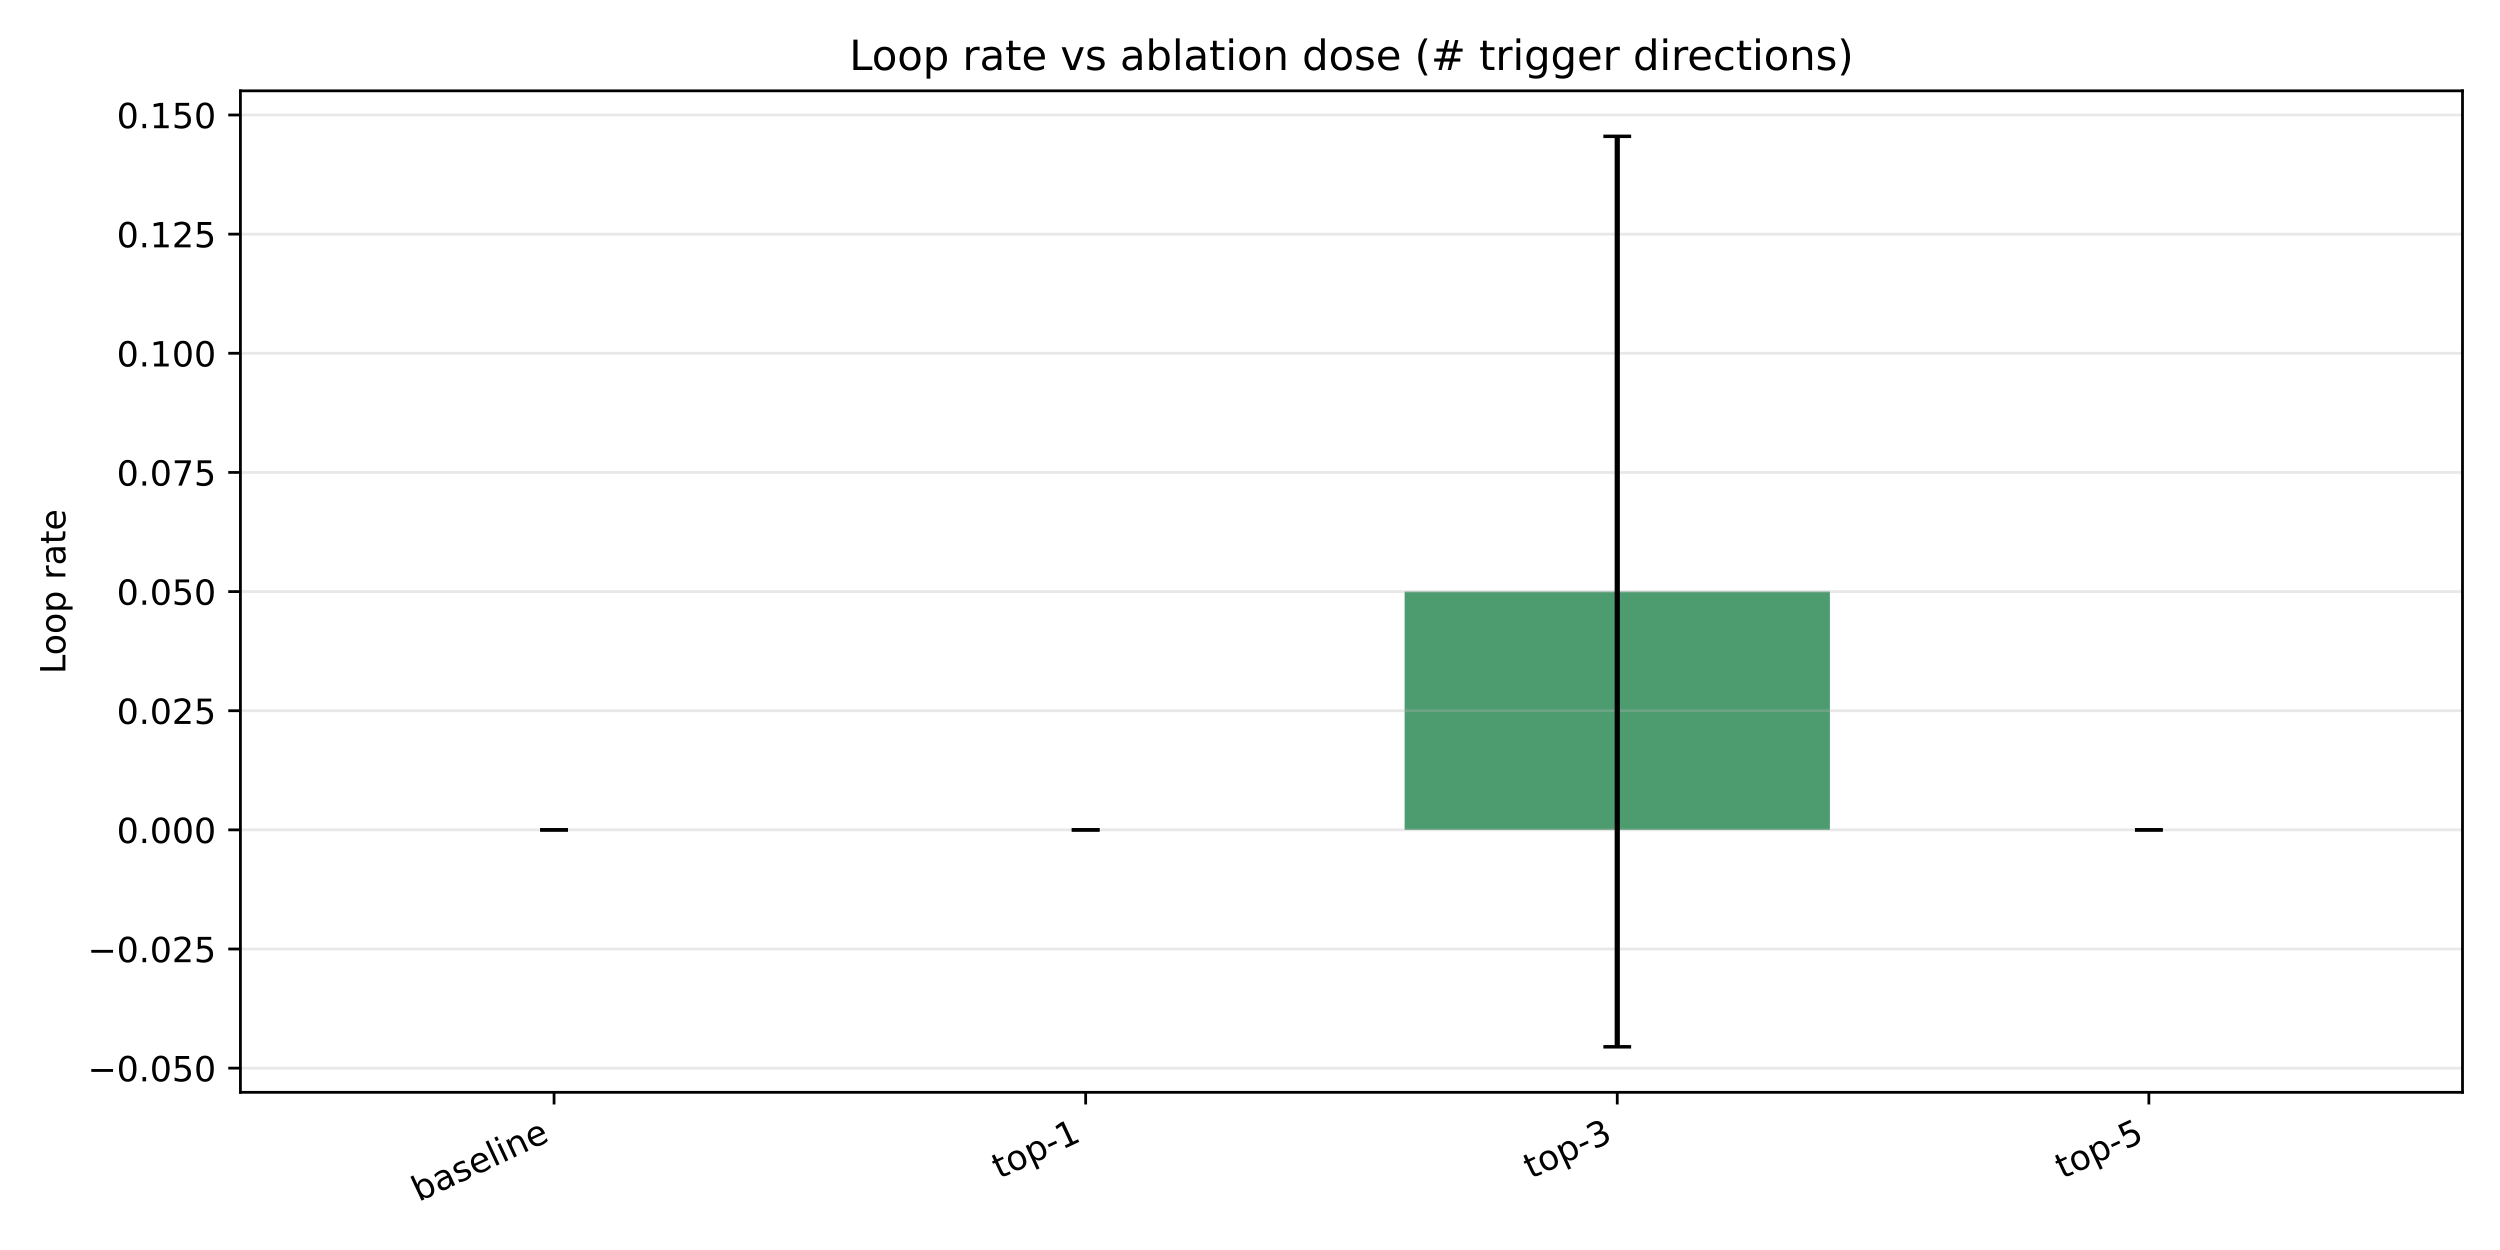
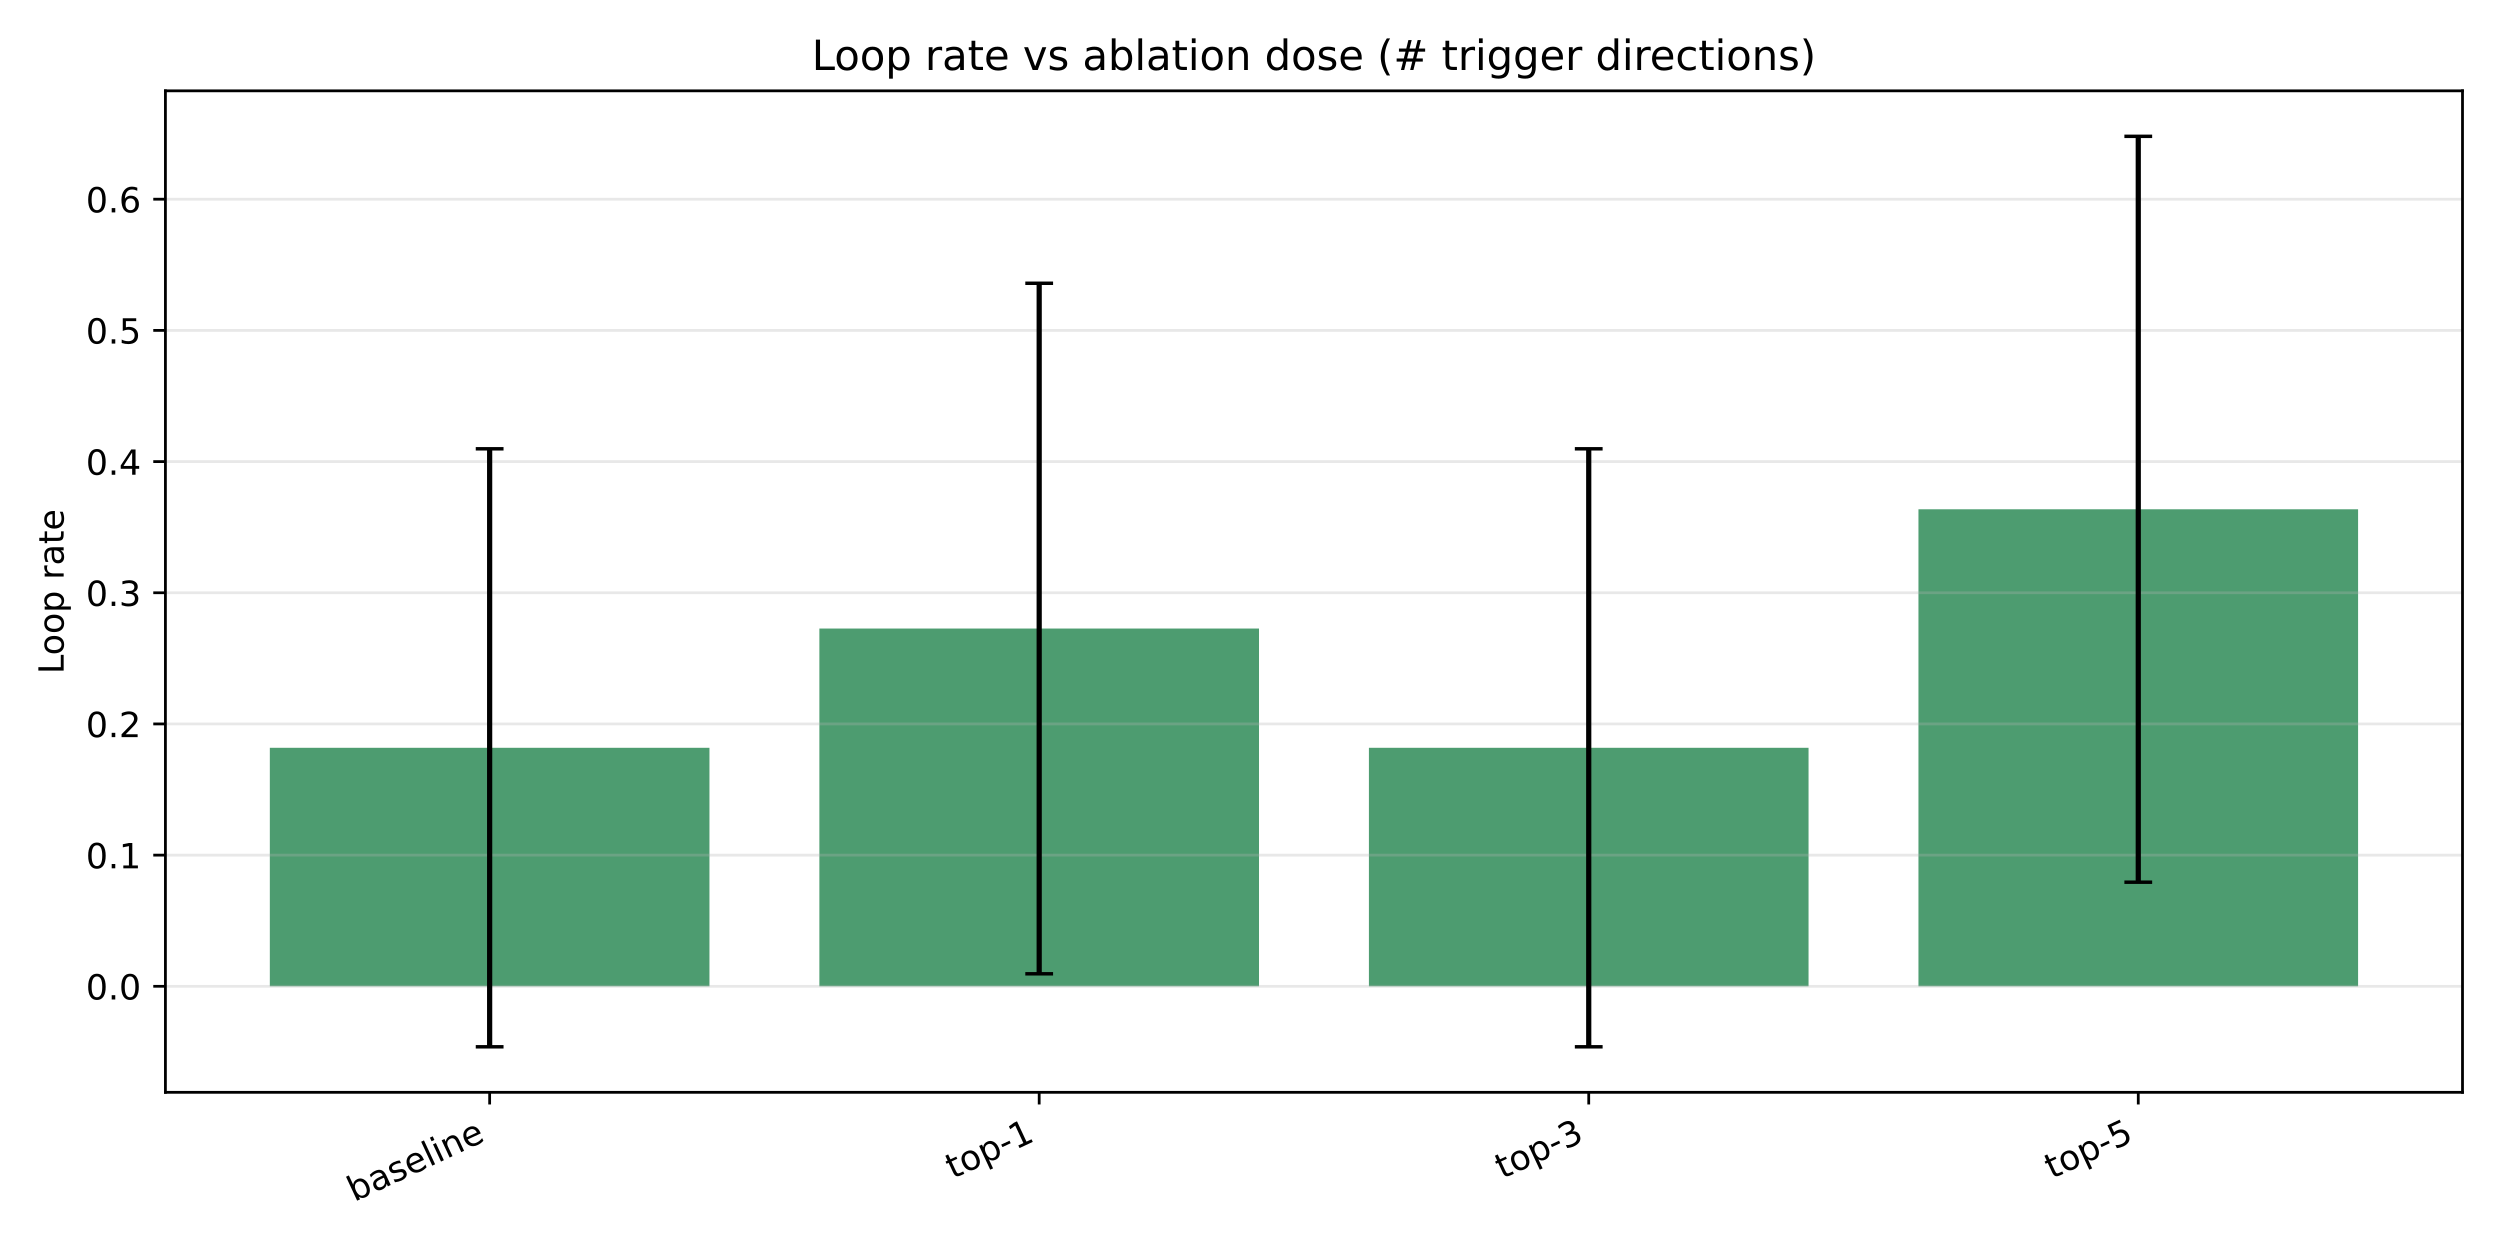
<svg xmlns="http://www.w3.org/2000/svg" xmlns:xlink="http://www.w3.org/1999/xlink" width="720pt" height="360pt" viewBox="0 0 720 360" version="1.1">
  <defs>
    <style type="text/css">*{stroke-linejoin: round; stroke-linecap: butt}</style>
  </defs>
  <g id="figure_1">
    <g id="patch_1">
      <path d="M 0 360  L 720 360  L 720 0  L 0 0  z " style="fill: #ffffff" />
    </g>
    <g id="axes_1">
      <g id="patch_2">
-         <path d="M 69.24 314.588  L 709.2 314.588  L 709.2 26.16  L 69.24 26.16  z " style="fill: #ffffff" />
+         <path d="M 47.64 314.588  L 709.2 314.588  L 709.2 26.16  L 47.64 26.16  z " style="fill: #ffffff" />
      </g>
      <g id="patch_3">
-         <path d="M 98.329 239.001  L 220.809 239.001  L 220.809 239.001  L 98.329 239.001  z " clip-path="url(#p6357622b37)" style="fill: #2e8b57; opacity: 0.85" />
+         <path d="M 77.711 284.056  L 204.325 284.056  L 204.325 215.364  L 77.711 215.364  z " clip-path="url(#pe8d455f3a1)" style="fill: #2e8b57; opacity: 0.85" />
      </g>
      <g id="patch_4">
-         <path d="M 251.43 239.001  L 373.91 239.001  L 373.91 239.001  L 251.43 239.001  z " clip-path="url(#p6357622b37)" style="fill: #2e8b57; opacity: 0.85" />
+         <path d="M 235.979 284.056  L 362.593 284.056  L 362.593 181.018  L 235.979 181.018  z " clip-path="url(#pe8d455f3a1)" style="fill: #2e8b57; opacity: 0.85" />
      </g>
      <g id="patch_5">
-         <path d="M 404.53 239.001  L 527.01 239.001  L 527.01 170.374  L 404.53 170.374  z " clip-path="url(#p6357622b37)" style="fill: #2e8b57; opacity: 0.85" />
+         <path d="M 394.247 284.056  L 520.861 284.056  L 520.861 215.364  L 394.247 215.364  z " clip-path="url(#pe8d455f3a1)" style="fill: #2e8b57; opacity: 0.85" />
      </g>
      <g id="patch_6">
-         <path d="M 557.631 239.001  L 680.111 239.001  L 680.111 239.001  L 557.631 239.001  z " clip-path="url(#p6357622b37)" style="fill: #2e8b57; opacity: 0.85" />
+         <path d="M 552.515 284.056  L 679.129 284.056  L 679.129 146.672  L 552.515 146.672  z " clip-path="url(#pe8d455f3a1)" style="fill: #2e8b57; opacity: 0.85" />
      </g>
      <g id="matplotlib.axis_1">
        <g id="xtick_1">
          <g id="line2d_1">
            <defs>
-               <path id="m259539a9f3" d="M 0 0  L 0 3.5  " style="stroke: #000000; stroke-width: 0.8" />
+               <path id="m60af81a8ed" d="M 0 0  L 0 3.5  " style="stroke: #000000; stroke-width: 0.8" />
            </defs>
            <g>
-               <use xlink:href="#m259539a9f3" x="159.569" y="314.588" style="stroke: #000000; stroke-width: 0.8" />
+               <use xlink:href="#m60af81a8ed" x="141.018" y="314.588" style="stroke: #000000; stroke-width: 0.8" />
            </g>
          </g>
          <g id="text_1">
-             <g transform="translate(120.5925 346.176) rotate(-25) scale(0.1 -0.1)">
+             <g transform="translate(102.0413 346.176) rotate(-25) scale(0.1 -0.1)">
              <defs>
                <path id="DejaVuSans-45" d="M 3116 1747  Q 3116 2381 2855 2742  Q 2594 3103 2138 3103  Q 1681 3103 1420 2742  Q 1159 2381 1159 1747  Q 1159 1113 1420 752  Q 1681 391 2138 391  Q 2594 391 2855 752  Q 3116 1113 3116 1747  z M 1159 2969  Q 1341 3281 1617 3432  Q 1894 3584 2278 3584  Q 2916 3584 3314 3078  Q 3713 2572 3713 1747  Q 3713 922 3314 415  Q 2916 -91 2278 -91  Q 1894 -91 1617 61  Q 1341 213 1159 525  L 1159 0  L 581 0  L 581 4863  L 1159 4863  L 1159 2969  z " transform="scale(0.015625)" />
                <path id="DejaVuSans-44" d="M 2194 1759  Q 1497 1759 1228 1600  Q 959 1441 959 1056  Q 959 750 1161 570  Q 1363 391 1709 391  Q 2188 391 2477 730  Q 2766 1069 2766 1631  L 2766 1759  L 2194 1759  z M 3341 1997  L 3341 0  L 2766 0  L 2766 531  Q 2569 213 2275 61  Q 1981 -91 1556 -91  Q 1019 -91 701 211  Q 384 513 384 1019  Q 384 1609 779 1909  Q 1175 2209 1959 2209  L 2766 2209  L 2766 2266  Q 2766 2663 2505 2880  Q 2244 3097 1772 3097  Q 1472 3097 1187 3025  Q 903 2953 641 2809  L 641 3341  Q 956 3463 1253 3523  Q 1550 3584 1831 3584  Q 2591 3584 2966 3190  Q 3341 2797 3341 1997  z " transform="scale(0.015625)" />
                <path id="DejaVuSans-56" d="M 2834 3397  L 2834 2853  Q 2591 2978 2328 3040  Q 2066 3103 1784 3103  Q 1356 3103 1142 2972  Q 928 2841 928 2578  Q 928 2378 1081 2264  Q 1234 2150 1697 2047  L 1894 2003  Q 2506 1872 2764 1633  Q 3022 1394 3022 966  Q 3022 478 2636 193  Q 2250 -91 1575 -91  Q 1294 -91 989 -36  Q 684 19 347 128  L 347 722  Q 666 556 975 473  Q 1284 391 1588 391  Q 1994 391 2212 530  Q 2431 669 2431 922  Q 2431 1156 2273 1281  Q 2116 1406 1581 1522  L 1381 1569  Q 847 1681 609 1914  Q 372 2147 372 2553  Q 372 3047 722 3315  Q 1072 3584 1716 3584  Q 2034 3584 2315 3537  Q 2597 3491 2834 3397  z " transform="scale(0.015625)" />
                <path id="DejaVuSans-48" d="M 3597 1894  L 3597 1613  L 953 1613  Q 991 1019 1311 708  Q 1631 397 2203 397  Q 2534 397 2845 478  Q 3156 559 3463 722  L 3463 178  Q 3153 47 2828 -22  Q 2503 -91 2169 -91  Q 1331 -91 842 396  Q 353 884 353 1716  Q 353 2575 817 3079  Q 1281 3584 2069 3584  Q 2775 3584 3186 3129  Q 3597 2675 3597 1894  z M 3022 2063  Q 3016 2534 2758 2815  Q 2500 3097 2075 3097  Q 1594 3097 1305 2825  Q 1016 2553 972 2059  L 3022 2063  z " transform="scale(0.015625)" />
                <path id="DejaVuSans-4f" d="M 603 4863  L 1178 4863  L 1178 0  L 603 0  L 603 4863  z " transform="scale(0.015625)" />
                <path id="DejaVuSans-4c" d="M 603 3500  L 1178 3500  L 1178 0  L 603 0  L 603 3500  z M 603 4863  L 1178 4863  L 1178 4134  L 603 4134  L 603 4863  z " transform="scale(0.015625)" />
                <path id="DejaVuSans-51" d="M 3513 2113  L 3513 0  L 2938 0  L 2938 2094  Q 2938 2591 2744 2837  Q 2550 3084 2163 3084  Q 1697 3084 1428 2787  Q 1159 2491 1159 1978  L 1159 0  L 581 0  L 581 3500  L 1159 3500  L 1159 2956  Q 1366 3272 1645 3428  Q 1925 3584 2291 3584  Q 2894 3584 3203 3211  Q 3513 2838 3513 2113  z " transform="scale(0.015625)" />
              </defs>
              <use xlink:href="#DejaVuSans-45" />
              <use xlink:href="#DejaVuSans-44" transform="translate(63.48438 0)" />
              <use xlink:href="#DejaVuSans-56" transform="translate(124.7656 0)" />
              <use xlink:href="#DejaVuSans-48" transform="translate(176.8594 0)" />
              <use xlink:href="#DejaVuSans-4f" transform="translate(238.3906 0)" />
              <use xlink:href="#DejaVuSans-4c" transform="translate(266.1719 0)" />
              <use xlink:href="#DejaVuSans-51" transform="translate(293.9531 0)" />
              <use xlink:href="#DejaVuSans-48" transform="translate(357.3281 0)" />
            </g>
          </g>
        </g>
        <g id="xtick_2">
          <g id="line2d_2">
            <g>
-               <use xlink:href="#m259539a9f3" x="312.67" y="314.588" style="stroke: #000000; stroke-width: 0.8" />
+               <use xlink:href="#m60af81a8ed" x="299.286" y="314.588" style="stroke: #000000; stroke-width: 0.8" />
            </g>
          </g>
          <g id="text_2">
-             <g transform="translate(287.7662 339.6128) rotate(-25) scale(0.1 -0.1)">
+             <g transform="translate(274.3825 339.6128) rotate(-25) scale(0.1 -0.1)">
              <defs>
                <path id="DejaVuSans-57" d="M 1172 4494  L 1172 3500  L 2356 3500  L 2356 3053  L 1172 3053  L 1172 1153  Q 1172 725 1289 603  Q 1406 481 1766 481  L 2356 481  L 2356 0  L 1766 0  Q 1100 0 847 248  Q 594 497 594 1153  L 594 3053  L 172 3053  L 172 3500  L 594 3500  L 594 4494  L 1172 4494  z " transform="scale(0.015625)" />
                <path id="DejaVuSans-52" d="M 1959 3097  Q 1497 3097 1228 2736  Q 959 2375 959 1747  Q 959 1119 1226 758  Q 1494 397 1959 397  Q 2419 397 2687 759  Q 2956 1122 2956 1747  Q 2956 2369 2687 2733  Q 2419 3097 1959 3097  z M 1959 3584  Q 2709 3584 3137 3096  Q 3566 2609 3566 1747  Q 3566 888 3137 398  Q 2709 -91 1959 -91  Q 1206 -91 779 398  Q 353 888 353 1747  Q 353 2609 779 3096  Q 1206 3584 1959 3584  z " transform="scale(0.015625)" />
                <path id="DejaVuSans-53" d="M 1159 525  L 1159 -1331  L 581 -1331  L 581 3500  L 1159 3500  L 1159 2969  Q 1341 3281 1617 3432  Q 1894 3584 2278 3584  Q 2916 3584 3314 3078  Q 3713 2572 3713 1747  Q 3713 922 3314 415  Q 2916 -91 2278 -91  Q 1894 -91 1617 61  Q 1341 213 1159 525  z M 3116 1747  Q 3116 2381 2855 2742  Q 2594 3103 2138 3103  Q 1681 3103 1420 2742  Q 1159 2381 1159 1747  Q 1159 1113 1420 752  Q 1681 391 2138 391  Q 2594 391 2855 752  Q 3116 1113 3116 1747  z " transform="scale(0.015625)" />
                <path id="DejaVuSans-10" d="M 313 2009  L 1997 2009  L 1997 1497  L 313 1497  L 313 2009  z " transform="scale(0.015625)" />
                <path id="DejaVuSans-14" d="M 794 531  L 1825 531  L 1825 4091  L 703 3866  L 703 4441  L 1819 4666  L 2450 4666  L 2450 531  L 3481 531  L 3481 0  L 794 0  L 794 531  z " transform="scale(0.015625)" />
              </defs>
              <use xlink:href="#DejaVuSans-57" />
              <use xlink:href="#DejaVuSans-52" transform="translate(39.20312 0)" />
              <use xlink:href="#DejaVuSans-53" transform="translate(100.3906 0)" />
              <use xlink:href="#DejaVuSans-10" transform="translate(163.875 0)" />
              <use xlink:href="#DejaVuSans-14" transform="translate(199.9531 0)" />
            </g>
          </g>
        </g>
        <g id="xtick_3">
          <g id="line2d_3">
            <g>
-               <use xlink:href="#m259539a9f3" x="465.77" y="314.588" style="stroke: #000000; stroke-width: 0.8" />
+               <use xlink:href="#m60af81a8ed" x="457.554" y="314.588" style="stroke: #000000; stroke-width: 0.8" />
            </g>
          </g>
          <g id="text_3">
-             <g transform="translate(440.8667 339.6128) rotate(-25) scale(0.1 -0.1)">
+             <g transform="translate(432.6504 339.6128) rotate(-25) scale(0.1 -0.1)">
              <defs>
                <path id="DejaVuSans-16" d="M 2597 2516  Q 3050 2419 3304 2112  Q 3559 1806 3559 1356  Q 3559 666 3084 287  Q 2609 -91 1734 -91  Q 1441 -91 1130 -33  Q 819 25 488 141  L 488 750  Q 750 597 1062 519  Q 1375 441 1716 441  Q 2309 441 2620 675  Q 2931 909 2931 1356  Q 2931 1769 2642 2001  Q 2353 2234 1838 2234  L 1294 2234  L 1294 2753  L 1863 2753  Q 2328 2753 2575 2939  Q 2822 3125 2822 3475  Q 2822 3834 2567 4026  Q 2313 4219 1838 4219  Q 1578 4219 1281 4162  Q 984 4106 628 3988  L 628 4550  Q 988 4650 1302 4700  Q 1616 4750 1894 4750  Q 2613 4750 3031 4423  Q 3450 4097 3450 3541  Q 3450 3153 3228 2886  Q 3006 2619 2597 2516  z " transform="scale(0.015625)" />
              </defs>
              <use xlink:href="#DejaVuSans-57" />
              <use xlink:href="#DejaVuSans-52" transform="translate(39.20312 0)" />
              <use xlink:href="#DejaVuSans-53" transform="translate(100.3906 0)" />
              <use xlink:href="#DejaVuSans-10" transform="translate(163.875 0)" />
              <use xlink:href="#DejaVuSans-16" transform="translate(199.9531 0)" />
            </g>
          </g>
        </g>
        <g id="xtick_4">
          <g id="line2d_4">
            <g>
-               <use xlink:href="#m259539a9f3" x="618.871" y="314.588" style="stroke: #000000; stroke-width: 0.8" />
+               <use xlink:href="#m60af81a8ed" x="615.822" y="314.588" style="stroke: #000000; stroke-width: 0.8" />
            </g>
          </g>
          <g id="text_4">
-             <g transform="translate(593.9672 339.6128) rotate(-25) scale(0.1 -0.1)">
+             <g transform="translate(590.9183 339.6128) rotate(-25) scale(0.1 -0.1)">
              <defs>
                <path id="DejaVuSans-18" d="M 691 4666  L 3169 4666  L 3169 4134  L 1269 4134  L 1269 2991  Q 1406 3038 1543 3061  Q 1681 3084 1819 3084  Q 2600 3084 3056 2656  Q 3513 2228 3513 1497  Q 3513 744 3044 326  Q 2575 -91 1722 -91  Q 1428 -91 1123 -41  Q 819 9 494 109  L 494 744  Q 775 591 1075 516  Q 1375 441 1709 441  Q 2250 441 2565 725  Q 2881 1009 2881 1497  Q 2881 1984 2565 2268  Q 2250 2553 1709 2553  Q 1456 2553 1204 2497  Q 953 2441 691 2322  L 691 4666  z " transform="scale(0.015625)" />
              </defs>
              <use xlink:href="#DejaVuSans-57" />
              <use xlink:href="#DejaVuSans-52" transform="translate(39.20312 0)" />
              <use xlink:href="#DejaVuSans-53" transform="translate(100.3906 0)" />
              <use xlink:href="#DejaVuSans-10" transform="translate(163.875 0)" />
              <use xlink:href="#DejaVuSans-18" transform="translate(199.9531 0)" />
            </g>
          </g>
        </g>
      </g>
      <g id="matplotlib.axis_2">
        <g id="ytick_1">
          <g id="line2d_5">
-             <path d="M 69.24 307.628  L 709.2 307.628  " clip-path="url(#p6357622b37)" style="fill: none; stroke: #b0b0b0; stroke-opacity: 0.3; stroke-width: 0.8; stroke-linecap: square" />
+             <path d="M 47.64 284.056  L 709.2 284.056  " clip-path="url(#pe8d455f3a1)" style="fill: none; stroke: #b0b0b0; stroke-opacity: 0.3; stroke-width: 0.8; stroke-linecap: square" />
          </g>
          <g id="line2d_6">
            <defs>
-               <path id="meaa066a615" d="M 0 0  L -3.5 0  " style="stroke: #000000; stroke-width: 0.8" />
+               <path id="m0b2112ad5d" d="M 0 0  L -3.5 0  " style="stroke: #000000; stroke-width: 0.8" />
            </defs>
            <g>
-               <use xlink:href="#meaa066a615" x="69.24" y="307.628" style="stroke: #000000; stroke-width: 0.8" />
+               <use xlink:href="#m0b2112ad5d" x="47.64" y="284.056" style="stroke: #000000; stroke-width: 0.8" />
            </g>
          </g>
          <g id="text_5">
-             <g transform="translate(25.23219 311.4271) scale(0.1 -0.1)">
-               <defs>
-                 <path id="DejaVuSans-c9c" d="M 678 2272  L 4684 2272  L 4684 1741  L 678 1741  L 678 2272  z " transform="scale(0.015625)" />
+             <g transform="translate(24.73688 287.8546) scale(0.1 -0.1)">
+               <defs>
                <path id="DejaVuSans-13" d="M 2034 4250  Q 1547 4250 1301 3770  Q 1056 3291 1056 2328  Q 1056 1369 1301 889  Q 1547 409 2034 409  Q 2525 409 2770 889  Q 3016 1369 3016 2328  Q 3016 3291 2770 3770  Q 2525 4250 2034 4250  z M 2034 4750  Q 2819 4750 3233 4129  Q 3647 3509 3647 2328  Q 3647 1150 3233 529  Q 2819 -91 2034 -91  Q 1250 -91 836 529  Q 422 1150 422 2328  Q 422 3509 836 4129  Q 1250 4750 2034 4750  z " transform="scale(0.015625)" />
                <path id="DejaVuSans-11" d="M 684 794  L 1344 794  L 1344 0  L 684 0  L 684 794  z " transform="scale(0.015625)" />
              </defs>
-               <use xlink:href="#DejaVuSans-c9c" />
-               <use xlink:href="#DejaVuSans-13" transform="translate(83.79688 0)" />
-               <use xlink:href="#DejaVuSans-11" transform="translate(147.4219 0)" />
-               <use xlink:href="#DejaVuSans-13" transform="translate(179.2031 0)" />
-               <use xlink:href="#DejaVuSans-18" transform="translate(242.8281 0)" />
-               <use xlink:href="#DejaVuSans-13" transform="translate(306.4531 0)" />
+               <use xlink:href="#DejaVuSans-13" />
+               <use xlink:href="#DejaVuSans-11" transform="translate(63.625 0)" />
+               <use xlink:href="#DejaVuSans-13" transform="translate(95.40625 0)" />
            </g>
          </g>
        </g>
        <g id="ytick_2">
          <g id="line2d_7">
-             <path d="M 69.24 273.315  L 709.2 273.315  " clip-path="url(#p6357622b37)" style="fill: none; stroke: #b0b0b0; stroke-opacity: 0.3; stroke-width: 0.8; stroke-linecap: square" />
+             <path d="M 47.64 246.275  L 709.2 246.275  " clip-path="url(#pe8d455f3a1)" style="fill: none; stroke: #b0b0b0; stroke-opacity: 0.3; stroke-width: 0.8; stroke-linecap: square" />
          </g>
          <g id="line2d_8">
            <g>
-               <use xlink:href="#meaa066a615" x="69.24" y="273.315" style="stroke: #000000; stroke-width: 0.8" />
+               <use xlink:href="#m0b2112ad5d" x="47.64" y="246.275" style="stroke: #000000; stroke-width: 0.8" />
            </g>
          </g>
          <g id="text_6">
-             <g transform="translate(25.23219 277.1135) scale(0.1 -0.1)">
-               <defs>
-                 <path id="DejaVuSans-15" d="M 1228 531  L 3431 531  L 3431 0  L 469 0  L 469 531  Q 828 903 1448 1529  Q 2069 2156 2228 2338  Q 2531 2678 2651 2914  Q 2772 3150 2772 3378  Q 2772 3750 2511 3984  Q 2250 4219 1831 4219  Q 1534 4219 1204 4116  Q 875 4013 500 3803  L 500 4441  Q 881 4594 1212 4672  Q 1544 4750 1819 4750  Q 2544 4750 2975 4387  Q 3406 4025 3406 3419  Q 3406 3131 3298 2873  Q 3191 2616 2906 2266  Q 2828 2175 2409 1742  Q 1991 1309 1228 531  z " transform="scale(0.015625)" />
-               </defs>
-               <use xlink:href="#DejaVuSans-c9c" />
-               <use xlink:href="#DejaVuSans-13" transform="translate(83.79688 0)" />
-               <use xlink:href="#DejaVuSans-11" transform="translate(147.4219 0)" />
-               <use xlink:href="#DejaVuSans-13" transform="translate(179.2031 0)" />
-               <use xlink:href="#DejaVuSans-15" transform="translate(242.8281 0)" />
-               <use xlink:href="#DejaVuSans-18" transform="translate(306.4531 0)" />
+             <g transform="translate(24.73688 250.0742) scale(0.1 -0.1)">
+               <use xlink:href="#DejaVuSans-13" />
+               <use xlink:href="#DejaVuSans-11" transform="translate(63.625 0)" />
+               <use xlink:href="#DejaVuSans-14" transform="translate(95.40625 0)" />
            </g>
          </g>
        </g>
        <g id="ytick_3">
          <g id="line2d_9">
-             <path d="M 69.24 239.001  L 709.2 239.001  " clip-path="url(#p6357622b37)" style="fill: none; stroke: #b0b0b0; stroke-opacity: 0.3; stroke-width: 0.8; stroke-linecap: square" />
+             <path d="M 47.64 208.495  L 709.2 208.495  " clip-path="url(#pe8d455f3a1)" style="fill: none; stroke: #b0b0b0; stroke-opacity: 0.3; stroke-width: 0.8; stroke-linecap: square" />
          </g>
          <g id="line2d_10">
            <g>
-               <use xlink:href="#meaa066a615" x="69.24" y="239.001" style="stroke: #000000; stroke-width: 0.8" />
+               <use xlink:href="#m0b2112ad5d" x="47.64" y="208.495" style="stroke: #000000; stroke-width: 0.8" />
            </g>
          </g>
          <g id="text_7">
-             <g transform="translate(33.61187 242.7999) scale(0.1 -0.1)">
-               <use xlink:href="#DejaVuSans-13" />
-               <use xlink:href="#DejaVuSans-11" transform="translate(63.625 0)" />
-               <use xlink:href="#DejaVuSans-13" transform="translate(95.40625 0)" />
-               <use xlink:href="#DejaVuSans-13" transform="translate(159.0312 0)" />
-               <use xlink:href="#DejaVuSans-13" transform="translate(222.6562 0)" />
+             <g transform="translate(24.73688 212.2937) scale(0.1 -0.1)">
+               <defs>
+                 <path id="DejaVuSans-15" d="M 1228 531  L 3431 531  L 3431 0  L 469 0  L 469 531  Q 828 903 1448 1529  Q 2069 2156 2228 2338  Q 2531 2678 2651 2914  Q 2772 3150 2772 3378  Q 2772 3750 2511 3984  Q 2250 4219 1831 4219  Q 1534 4219 1204 4116  Q 875 4013 500 3803  L 500 4441  Q 881 4594 1212 4672  Q 1544 4750 1819 4750  Q 2544 4750 2975 4387  Q 3406 4025 3406 3419  Q 3406 3131 3298 2873  Q 3191 2616 2906 2266  Q 2828 2175 2409 1742  Q 1991 1309 1228 531  z " transform="scale(0.015625)" />
+               </defs>
+               <use xlink:href="#DejaVuSans-13" />
+               <use xlink:href="#DejaVuSans-11" transform="translate(63.625 0)" />
+               <use xlink:href="#DejaVuSans-15" transform="translate(95.40625 0)" />
            </g>
          </g>
        </g>
        <g id="ytick_4">
          <g id="line2d_11">
-             <path d="M 69.24 204.687  L 709.2 204.687  " clip-path="url(#p6357622b37)" style="fill: none; stroke: #b0b0b0; stroke-opacity: 0.3; stroke-width: 0.8; stroke-linecap: square" />
+             <path d="M 47.64 170.715  L 709.2 170.715  " clip-path="url(#pe8d455f3a1)" style="fill: none; stroke: #b0b0b0; stroke-opacity: 0.3; stroke-width: 0.8; stroke-linecap: square" />
          </g>
          <g id="line2d_12">
            <g>
-               <use xlink:href="#meaa066a615" x="69.24" y="204.687" style="stroke: #000000; stroke-width: 0.8" />
+               <use xlink:href="#m0b2112ad5d" x="47.64" y="170.715" style="stroke: #000000; stroke-width: 0.8" />
            </g>
          </g>
          <g id="text_8">
-             <g transform="translate(33.61187 208.4863) scale(0.1 -0.1)">
-               <use xlink:href="#DejaVuSans-13" />
-               <use xlink:href="#DejaVuSans-11" transform="translate(63.625 0)" />
-               <use xlink:href="#DejaVuSans-13" transform="translate(95.40625 0)" />
-               <use xlink:href="#DejaVuSans-15" transform="translate(159.0312 0)" />
-               <use xlink:href="#DejaVuSans-18" transform="translate(222.6562 0)" />
+             <g transform="translate(24.73688 174.5133) scale(0.1 -0.1)">
+               <use xlink:href="#DejaVuSans-13" />
+               <use xlink:href="#DejaVuSans-11" transform="translate(63.625 0)" />
+               <use xlink:href="#DejaVuSans-16" transform="translate(95.40625 0)" />
            </g>
          </g>
        </g>
        <g id="ytick_5">
          <g id="line2d_13">
-             <path d="M 69.24 170.374  L 709.2 170.374  " clip-path="url(#p6357622b37)" style="fill: none; stroke: #b0b0b0; stroke-opacity: 0.3; stroke-width: 0.8; stroke-linecap: square" />
+             <path d="M 47.64 132.934  L 709.2 132.934  " clip-path="url(#pe8d455f3a1)" style="fill: none; stroke: #b0b0b0; stroke-opacity: 0.3; stroke-width: 0.8; stroke-linecap: square" />
          </g>
          <g id="line2d_14">
            <g>
-               <use xlink:href="#meaa066a615" x="69.24" y="170.374" style="stroke: #000000; stroke-width: 0.8" />
+               <use xlink:href="#m0b2112ad5d" x="47.64" y="132.934" style="stroke: #000000; stroke-width: 0.8" />
            </g>
          </g>
          <g id="text_9">
-             <g transform="translate(33.61187 174.1727) scale(0.1 -0.1)">
-               <use xlink:href="#DejaVuSans-13" />
-               <use xlink:href="#DejaVuSans-11" transform="translate(63.625 0)" />
-               <use xlink:href="#DejaVuSans-13" transform="translate(95.40625 0)" />
-               <use xlink:href="#DejaVuSans-18" transform="translate(159.0312 0)" />
-               <use xlink:href="#DejaVuSans-13" transform="translate(222.6562 0)" />
+             <g transform="translate(24.73688 136.7329) scale(0.1 -0.1)">
+               <defs>
+                 <path id="DejaVuSans-17" d="M 2419 4116  L 825 1625  L 2419 1625  L 2419 4116  z M 2253 4666  L 3047 4666  L 3047 1625  L 3713 1625  L 3713 1100  L 3047 1100  L 3047 0  L 2419 0  L 2419 1100  L 313 1100  L 313 1709  L 2253 4666  z " transform="scale(0.015625)" />
+               </defs>
+               <use xlink:href="#DejaVuSans-13" />
+               <use xlink:href="#DejaVuSans-11" transform="translate(63.625 0)" />
+               <use xlink:href="#DejaVuSans-17" transform="translate(95.40625 0)" />
            </g>
          </g>
        </g>
        <g id="ytick_6">
          <g id="line2d_15">
-             <path d="M 69.24 136.06  L 709.2 136.06  " clip-path="url(#p6357622b37)" style="fill: none; stroke: #b0b0b0; stroke-opacity: 0.3; stroke-width: 0.8; stroke-linecap: square" />
+             <path d="M 47.64 95.154  L 709.2 95.154  " clip-path="url(#pe8d455f3a1)" style="fill: none; stroke: #b0b0b0; stroke-opacity: 0.3; stroke-width: 0.8; stroke-linecap: square" />
          </g>
          <g id="line2d_16">
            <g>
-               <use xlink:href="#meaa066a615" x="69.24" y="136.06" style="stroke: #000000; stroke-width: 0.8" />
+               <use xlink:href="#m0b2112ad5d" x="47.64" y="95.154" style="stroke: #000000; stroke-width: 0.8" />
            </g>
          </g>
          <g id="text_10">
-             <g transform="translate(33.61187 139.8591) scale(0.1 -0.1)">
-               <defs>
-                 <path id="DejaVuSans-1a" d="M 525 4666  L 3525 4666  L 3525 4397  L 1831 0  L 1172 0  L 2766 4134  L 525 4134  L 525 4666  z " transform="scale(0.015625)" />
-               </defs>
-               <use xlink:href="#DejaVuSans-13" />
-               <use xlink:href="#DejaVuSans-11" transform="translate(63.625 0)" />
-               <use xlink:href="#DejaVuSans-13" transform="translate(95.40625 0)" />
-               <use xlink:href="#DejaVuSans-1a" transform="translate(159.0312 0)" />
-               <use xlink:href="#DejaVuSans-18" transform="translate(222.6562 0)" />
+             <g transform="translate(24.73688 98.95252) scale(0.1 -0.1)">
+               <use xlink:href="#DejaVuSans-13" />
+               <use xlink:href="#DejaVuSans-11" transform="translate(63.625 0)" />
+               <use xlink:href="#DejaVuSans-18" transform="translate(95.40625 0)" />
            </g>
          </g>
        </g>
        <g id="ytick_7">
          <g id="line2d_17">
-             <path d="M 69.24 101.747  L 709.2 101.747  " clip-path="url(#p6357622b37)" style="fill: none; stroke: #b0b0b0; stroke-opacity: 0.3; stroke-width: 0.8; stroke-linecap: square" />
+             <path d="M 47.64 57.373  L 709.2 57.373  " clip-path="url(#pe8d455f3a1)" style="fill: none; stroke: #b0b0b0; stroke-opacity: 0.3; stroke-width: 0.8; stroke-linecap: square" />
          </g>
          <g id="line2d_18">
            <g>
-               <use xlink:href="#meaa066a615" x="69.24" y="101.747" style="stroke: #000000; stroke-width: 0.8" />
+               <use xlink:href="#m0b2112ad5d" x="47.64" y="57.373" style="stroke: #000000; stroke-width: 0.8" />
            </g>
          </g>
          <g id="text_11">
-             <g transform="translate(33.61187 105.5455) scale(0.1 -0.1)">
-               <use xlink:href="#DejaVuSans-13" />
-               <use xlink:href="#DejaVuSans-11" transform="translate(63.625 0)" />
-               <use xlink:href="#DejaVuSans-14" transform="translate(95.40625 0)" />
-               <use xlink:href="#DejaVuSans-13" transform="translate(159.0312 0)" />
-               <use xlink:href="#DejaVuSans-13" transform="translate(222.6562 0)" />
-             </g>
-           </g>
-         </g>
-         <g id="ytick_8">
-           <g id="line2d_19">
-             <path d="M 69.24 67.433  L 709.2 67.433  " clip-path="url(#p6357622b37)" style="fill: none; stroke: #b0b0b0; stroke-opacity: 0.3; stroke-width: 0.8; stroke-linecap: square" />
-           </g>
-           <g id="line2d_20">
-             <g>
-               <use xlink:href="#meaa066a615" x="69.24" y="67.433" style="stroke: #000000; stroke-width: 0.8" />
-             </g>
-           </g>
-           <g id="text_12">
-             <g transform="translate(33.61187 71.23184) scale(0.1 -0.1)">
-               <use xlink:href="#DejaVuSans-13" />
-               <use xlink:href="#DejaVuSans-11" transform="translate(63.625 0)" />
-               <use xlink:href="#DejaVuSans-14" transform="translate(95.40625 0)" />
-               <use xlink:href="#DejaVuSans-15" transform="translate(159.0312 0)" />
-               <use xlink:href="#DejaVuSans-18" transform="translate(222.6562 0)" />
-             </g>
-           </g>
-         </g>
-         <g id="ytick_9">
-           <g id="line2d_21">
-             <path d="M 69.24 33.119  L 709.2 33.119  " clip-path="url(#p6357622b37)" style="fill: none; stroke: #b0b0b0; stroke-opacity: 0.3; stroke-width: 0.8; stroke-linecap: square" />
-           </g>
-           <g id="line2d_22">
-             <g>
-               <use xlink:href="#meaa066a615" x="69.24" y="33.119" style="stroke: #000000; stroke-width: 0.8" />
-             </g>
-           </g>
-           <g id="text_13">
-             <g transform="translate(33.61187 36.91824) scale(0.1 -0.1)">
-               <use xlink:href="#DejaVuSans-13" />
-               <use xlink:href="#DejaVuSans-11" transform="translate(63.625 0)" />
-               <use xlink:href="#DejaVuSans-14" transform="translate(95.40625 0)" />
-               <use xlink:href="#DejaVuSans-18" transform="translate(159.0312 0)" />
-               <use xlink:href="#DejaVuSans-13" transform="translate(222.6562 0)" />
-             </g>
-           </g>
-         </g>
-         <g id="text_14">
-           <g transform="translate(18.82984 194.1106) rotate(-90) scale(0.1 -0.1)">
+             <g transform="translate(24.73688 61.17211) scale(0.1 -0.1)">
+               <defs>
+                 <path id="DejaVuSans-19" d="M 2113 2584  Q 1688 2584 1439 2293  Q 1191 2003 1191 1497  Q 1191 994 1439 701  Q 1688 409 2113 409  Q 2538 409 2786 701  Q 3034 994 3034 1497  Q 3034 2003 2786 2293  Q 2538 2584 2113 2584  z M 3366 4563  L 3366 3988  Q 3128 4100 2886 4159  Q 2644 4219 2406 4219  Q 1781 4219 1451 3797  Q 1122 3375 1075 2522  Q 1259 2794 1537 2939  Q 1816 3084 2150 3084  Q 2853 3084 3261 2657  Q 3669 2231 3669 1497  Q 3669 778 3244 343  Q 2819 -91 2113 -91  Q 1303 -91 875 529  Q 447 1150 447 2328  Q 447 3434 972 4092  Q 1497 4750 2381 4750  Q 2619 4750 2861 4703  Q 3103 4656 3366 4563  z " transform="scale(0.015625)" />
+               </defs>
+               <use xlink:href="#DejaVuSans-13" />
+               <use xlink:href="#DejaVuSans-11" transform="translate(63.625 0)" />
+               <use xlink:href="#DejaVuSans-19" transform="translate(95.40625 0)" />
+             </g>
+           </g>
+         </g>
+         <g id="text_12">
+           <g transform="translate(18.33453 194.1106) rotate(-90) scale(0.1 -0.1)">
            <defs>
              <path id="DejaVuSans-2f" d="M 628 4666  L 1259 4666  L 1259 531  L 3531 531  L 3531 0  L 628 0  L 628 4666  z " transform="scale(0.015625)" />
              <path id="DejaVuSans-3" transform="scale(0.015625)" />
              <path id="DejaVuSans-55" d="M 2631 2963  Q 2534 3019 2420 3045  Q 2306 3072 2169 3072  Q 1681 3072 1420 2755  Q 1159 2438 1159 1844  L 1159 0  L 581 0  L 581 3500  L 1159 3500  L 1159 2956  Q 1341 3275 1631 3429  Q 1922 3584 2338 3584  Q 2397 3584 2469 3576  Q 2541 3569 2628 3553  L 2631 2963  z " transform="scale(0.015625)" />
            </defs>
            <use xlink:href="#DejaVuSans-2f" />
            <use xlink:href="#DejaVuSans-52" transform="translate(53.96875 0)" />
            <use xlink:href="#DejaVuSans-52" transform="translate(115.1562 0)" />
            <use xlink:href="#DejaVuSans-53" transform="translate(176.3438 0)" />
            <use xlink:href="#DejaVuSans-3" transform="translate(239.8281 0)" />
            <use xlink:href="#DejaVuSans-55" transform="translate(271.6094 0)" />
            <use xlink:href="#DejaVuSans-44" transform="translate(312.7188 0)" />
            <use xlink:href="#DejaVuSans-57" transform="translate(374 0)" />
            <use xlink:href="#DejaVuSans-48" transform="translate(413.2031 0)" />
          </g>
        </g>
      </g>
      <g id="LineCollection_1">
-         <path d="M 159.569 239.002  L 159.569 239  " clip-path="url(#p6357622b37)" style="fill: none; stroke: #000000; stroke-width: 1.5" />
-         <path d="M 312.67 239.002  L 312.67 239  " clip-path="url(#p6357622b37)" style="fill: none; stroke: #000000; stroke-width: 1.5" />
-         <path d="M 465.77 301.477  L 465.77 39.27  " clip-path="url(#p6357622b37)" style="fill: none; stroke: #000000; stroke-width: 1.5" />
-         <path d="M 618.871 239.002  L 618.871 239  " clip-path="url(#p6357622b37)" style="fill: none; stroke: #000000; stroke-width: 1.5" />
-       </g>
-       <g id="line2d_23">
+         <path d="M 141.018 301.477  L 141.018 129.251  " clip-path="url(#pe8d455f3a1)" style="fill: none; stroke: #000000; stroke-width: 1.5" />
+         <path d="M 299.286 280.453  L 299.286 81.583  " clip-path="url(#pe8d455f3a1)" style="fill: none; stroke: #000000; stroke-width: 1.5" />
+         <path d="M 457.554 301.477  L 457.554 129.251  " clip-path="url(#pe8d455f3a1)" style="fill: none; stroke: #000000; stroke-width: 1.5" />
+         <path d="M 615.822 254.075  L 615.822 39.27  " clip-path="url(#pe8d455f3a1)" style="fill: none; stroke: #000000; stroke-width: 1.5" />
+       </g>
+       <g id="line2d_19">
        <defs>
-           <path id="m1ca9c6706e" d="M 4 0  L -4 -0  " style="stroke: #000000" />
+           <path id="mdbde8a279d" d="M 4 0  L -4 -0  " style="stroke: #000000" />
        </defs>
-         <g clip-path="url(#p6357622b37)">
-           <use xlink:href="#m1ca9c6706e" x="159.569" y="239.002" style="fill: #1f77b4; stroke: #000000" />
-           <use xlink:href="#m1ca9c6706e" x="312.67" y="239.002" style="fill: #1f77b4; stroke: #000000" />
-           <use xlink:href="#m1ca9c6706e" x="465.77" y="301.477" style="fill: #1f77b4; stroke: #000000" />
-           <use xlink:href="#m1ca9c6706e" x="618.871" y="239.002" style="fill: #1f77b4; stroke: #000000" />
-         </g>
-       </g>
-       <g id="line2d_24">
-         <g clip-path="url(#p6357622b37)">
-           <use xlink:href="#m1ca9c6706e" x="159.569" y="239" style="fill: #1f77b4; stroke: #000000" />
-           <use xlink:href="#m1ca9c6706e" x="312.67" y="239" style="fill: #1f77b4; stroke: #000000" />
-           <use xlink:href="#m1ca9c6706e" x="465.77" y="39.27" style="fill: #1f77b4; stroke: #000000" />
-           <use xlink:href="#m1ca9c6706e" x="618.871" y="239" style="fill: #1f77b4; stroke: #000000" />
+         <g clip-path="url(#pe8d455f3a1)">
+           <use xlink:href="#mdbde8a279d" x="141.018" y="301.477" style="fill: #1f77b4; stroke: #000000" />
+           <use xlink:href="#mdbde8a279d" x="299.286" y="280.453" style="fill: #1f77b4; stroke: #000000" />
+           <use xlink:href="#mdbde8a279d" x="457.554" y="301.477" style="fill: #1f77b4; stroke: #000000" />
+           <use xlink:href="#mdbde8a279d" x="615.822" y="254.075" style="fill: #1f77b4; stroke: #000000" />
+         </g>
+       </g>
+       <g id="line2d_20">
+         <g clip-path="url(#pe8d455f3a1)">
+           <use xlink:href="#mdbde8a279d" x="141.018" y="129.251" style="fill: #1f77b4; stroke: #000000" />
+           <use xlink:href="#mdbde8a279d" x="299.286" y="81.583" style="fill: #1f77b4; stroke: #000000" />
+           <use xlink:href="#mdbde8a279d" x="457.554" y="129.251" style="fill: #1f77b4; stroke: #000000" />
+           <use xlink:href="#mdbde8a279d" x="615.822" y="39.27" style="fill: #1f77b4; stroke: #000000" />
        </g>
      </g>
      <g id="patch_7">
-         <path d="M 69.24 314.588  L 69.24 26.16  " style="fill: none; stroke: #000000; stroke-width: 0.8; stroke-linejoin: miter; stroke-linecap: square" />
+         <path d="M 47.64 314.588  L 47.64 26.16  " style="fill: none; stroke: #000000; stroke-width: 0.8; stroke-linejoin: miter; stroke-linecap: square" />
      </g>
      <g id="patch_8">
        <path d="M 709.2 314.588  L 709.2 26.16  " style="fill: none; stroke: #000000; stroke-width: 0.8; stroke-linejoin: miter; stroke-linecap: square" />
      </g>
      <g id="patch_9">
-         <path d="M 69.24 314.588  L 709.2 314.588  " style="fill: none; stroke: #000000; stroke-width: 0.8; stroke-linejoin: miter; stroke-linecap: square" />
+         <path d="M 47.64 314.588  L 709.2 314.588  " style="fill: none; stroke: #000000; stroke-width: 0.8; stroke-linejoin: miter; stroke-linecap: square" />
      </g>
      <g id="patch_10">
-         <path d="M 69.24 26.16  L 709.2 26.16  " style="fill: none; stroke: #000000; stroke-width: 0.8; stroke-linejoin: miter; stroke-linecap: square" />
-       </g>
-       <g id="text_15">
-         <g transform="translate(244.6059 20.16) scale(0.12 -0.12)">
+         <path d="M 47.64 26.16  L 709.2 26.16  " style="fill: none; stroke: #000000; stroke-width: 0.8; stroke-linejoin: miter; stroke-linecap: square" />
+       </g>
+       <g id="text_13">
+         <g transform="translate(233.8059 20.16) scale(0.12 -0.12)">
          <defs>
            <path id="DejaVuSans-59" d="M 191 3500  L 800 3500  L 1894 563  L 2988 3500  L 3597 3500  L 2284 0  L 1503 0  L 191 3500  z " transform="scale(0.015625)" />
            <path id="DejaVuSans-47" d="M 2906 2969  L 2906 4863  L 3481 4863  L 3481 0  L 2906 0  L 2906 525  Q 2725 213 2448 61  Q 2172 -91 1784 -91  Q 1150 -91 751 415  Q 353 922 353 1747  Q 353 2572 751 3078  Q 1150 3584 1784 3584  Q 2172 3584 2448 3432  Q 2725 3281 2906 2969  z M 947 1747  Q 947 1113 1208 752  Q 1469 391 1925 391  Q 2381 391 2643 752  Q 2906 1113 2906 1747  Q 2906 2381 2643 2742  Q 2381 3103 1925 3103  Q 1469 3103 1208 2742  Q 947 2381 947 1747  z " transform="scale(0.015625)" />
            <path id="DejaVuSans-b" d="M 1984 4856  Q 1566 4138 1362 3434  Q 1159 2731 1159 2009  Q 1159 1288 1364 580  Q 1569 -128 1984 -844  L 1484 -844  Q 1016 -109 783 600  Q 550 1309 550 2009  Q 550 2706 781 3412  Q 1013 4119 1484 4856  L 1984 4856  z " transform="scale(0.015625)" />
            <path id="DejaVuSans-6" d="M 3272 2816  L 2363 2816  L 2100 1772  L 3016 1772  L 3272 2816  z M 2803 4594  L 2478 3297  L 3391 3297  L 3719 4594  L 4219 4594  L 3897 3297  L 4872 3297  L 4872 2816  L 3775 2816  L 3519 1772  L 4513 1772  L 4513 1294  L 3397 1294  L 3072 0  L 2572 0  L 2894 1294  L 1978 1294  L 1656 0  L 1153 0  L 1478 1294  L 494 1294  L 494 1772  L 1594 1772  L 1856 2816  L 850 2816  L 850 3297  L 1978 3297  L 2297 4594  L 2803 4594  z " transform="scale(0.015625)" />
            <path id="DejaVuSans-4a" d="M 2906 1791  Q 2906 2416 2648 2759  Q 2391 3103 1925 3103  Q 1463 3103 1205 2759  Q 947 2416 947 1791  Q 947 1169 1205 825  Q 1463 481 1925 481  Q 2391 481 2648 825  Q 2906 1169 2906 1791  z M 3481 434  Q 3481 -459 3084 -895  Q 2688 -1331 1869 -1331  Q 1566 -1331 1297 -1286  Q 1028 -1241 775 -1147  L 775 -588  Q 1028 -725 1275 -790  Q 1522 -856 1778 -856  Q 2344 -856 2625 -561  Q 2906 -266 2906 331  L 2906 616  Q 2728 306 2450 153  Q 2172 0 1784 0  Q 1141 0 747 490  Q 353 981 353 1791  Q 353 2603 747 3093  Q 1141 3584 1784 3584  Q 2172 3584 2450 3431  Q 2728 3278 2906 2969  L 2906 3500  L 3481 3500  L 3481 434  z " transform="scale(0.015625)" />
            <path id="DejaVuSans-46" d="M 3122 3366  L 3122 2828  Q 2878 2963 2633 3030  Q 2388 3097 2138 3097  Q 1578 3097 1268 2742  Q 959 2388 959 1747  Q 959 1106 1268 751  Q 1578 397 2138 397  Q 2388 397 2633 464  Q 2878 531 3122 666  L 3122 134  Q 2881 22 2623 -34  Q 2366 -91 2075 -91  Q 1284 -91 818 406  Q 353 903 353 1747  Q 353 2603 823 3093  Q 1294 3584 2113 3584  Q 2378 3584 2631 3529  Q 2884 3475 3122 3366  z " transform="scale(0.015625)" />
            <path id="DejaVuSans-c" d="M 513 4856  L 1013 4856  Q 1481 4119 1714 3412  Q 1947 2706 1947 2009  Q 1947 1309 1714 600  Q 1481 -109 1013 -844  L 513 -844  Q 928 -128 1133 580  Q 1338 1288 1338 2009  Q 1338 2731 1133 3434  Q 928 4138 513 4856  z " transform="scale(0.015625)" />
          </defs>
          <use xlink:href="#DejaVuSans-2f" />
          <use xlink:href="#DejaVuSans-52" transform="translate(53.96875 0)" />
          <use xlink:href="#DejaVuSans-52" transform="translate(115.1562 0)" />
          <use xlink:href="#DejaVuSans-53" transform="translate(176.3438 0)" />
          <use xlink:href="#DejaVuSans-3" transform="translate(239.8281 0)" />
          <use xlink:href="#DejaVuSans-55" transform="translate(271.6094 0)" />
          <use xlink:href="#DejaVuSans-44" transform="translate(312.7188 0)" />
          <use xlink:href="#DejaVuSans-57" transform="translate(374 0)" />
          <use xlink:href="#DejaVuSans-48" transform="translate(413.2031 0)" />
          <use xlink:href="#DejaVuSans-3" transform="translate(474.7344 0)" />
          <use xlink:href="#DejaVuSans-59" transform="translate(506.5156 0)" />
          <use xlink:href="#DejaVuSans-56" transform="translate(565.7031 0)" />
          <use xlink:href="#DejaVuSans-3" transform="translate(617.7969 0)" />
          <use xlink:href="#DejaVuSans-44" transform="translate(649.5781 0)" />
          <use xlink:href="#DejaVuSans-45" transform="translate(710.8594 0)" />
          <use xlink:href="#DejaVuSans-4f" transform="translate(774.3438 0)" />
          <use xlink:href="#DejaVuSans-44" transform="translate(802.125 0)" />
          <use xlink:href="#DejaVuSans-57" transform="translate(863.4062 0)" />
          <use xlink:href="#DejaVuSans-4c" transform="translate(902.6094 0)" />
          <use xlink:href="#DejaVuSans-52" transform="translate(930.3906 0)" />
          <use xlink:href="#DejaVuSans-51" transform="translate(991.5781 0)" />
          <use xlink:href="#DejaVuSans-3" transform="translate(1054.953 0)" />
          <use xlink:href="#DejaVuSans-47" transform="translate(1086.734 0)" />
          <use xlink:href="#DejaVuSans-52" transform="translate(1150.219 0)" />
          <use xlink:href="#DejaVuSans-56" transform="translate(1211.406 0)" />
          <use xlink:href="#DejaVuSans-48" transform="translate(1263.5 0)" />
          <use xlink:href="#DejaVuSans-3" transform="translate(1325.031 0)" />
          <use xlink:href="#DejaVuSans-b" transform="translate(1356.812 0)" />
          <use xlink:href="#DejaVuSans-6" transform="translate(1395.828 0)" />
          <use xlink:href="#DejaVuSans-3" transform="translate(1479.625 0)" />
          <use xlink:href="#DejaVuSans-57" transform="translate(1511.406 0)" />
          <use xlink:href="#DejaVuSans-55" transform="translate(1550.609 0)" />
          <use xlink:href="#DejaVuSans-4c" transform="translate(1591.719 0)" />
          <use xlink:href="#DejaVuSans-4a" transform="translate(1619.5 0)" />
          <use xlink:href="#DejaVuSans-4a" transform="translate(1682.984 0)" />
          <use xlink:href="#DejaVuSans-48" transform="translate(1746.469 0)" />
          <use xlink:href="#DejaVuSans-55" transform="translate(1808 0)" />
          <use xlink:href="#DejaVuSans-3" transform="translate(1849.109 0)" />
          <use xlink:href="#DejaVuSans-47" transform="translate(1880.891 0)" />
          <use xlink:href="#DejaVuSans-4c" transform="translate(1944.375 0)" />
          <use xlink:href="#DejaVuSans-55" transform="translate(1972.156 0)" />
          <use xlink:href="#DejaVuSans-48" transform="translate(2011.062 0)" />
          <use xlink:href="#DejaVuSans-46" transform="translate(2072.594 0)" />
          <use xlink:href="#DejaVuSans-57" transform="translate(2127.578 0)" />
          <use xlink:href="#DejaVuSans-4c" transform="translate(2166.781 0)" />
          <use xlink:href="#DejaVuSans-52" transform="translate(2194.562 0)" />
          <use xlink:href="#DejaVuSans-51" transform="translate(2255.75 0)" />
          <use xlink:href="#DejaVuSans-56" transform="translate(2319.125 0)" />
          <use xlink:href="#DejaVuSans-c" transform="translate(2371.219 0)" />
        </g>
      </g>
    </g>
  </g>
  <defs>
-     <clipPath id="p6357622b37">
-       <rect x="69.24" y="26.16" width="639.96" height="288.428" />
+     <clipPath id="pe8d455f3a1">
+       <rect x="47.64" y="26.16" width="661.56" height="288.428" />
    </clipPath>
  </defs>
</svg>
